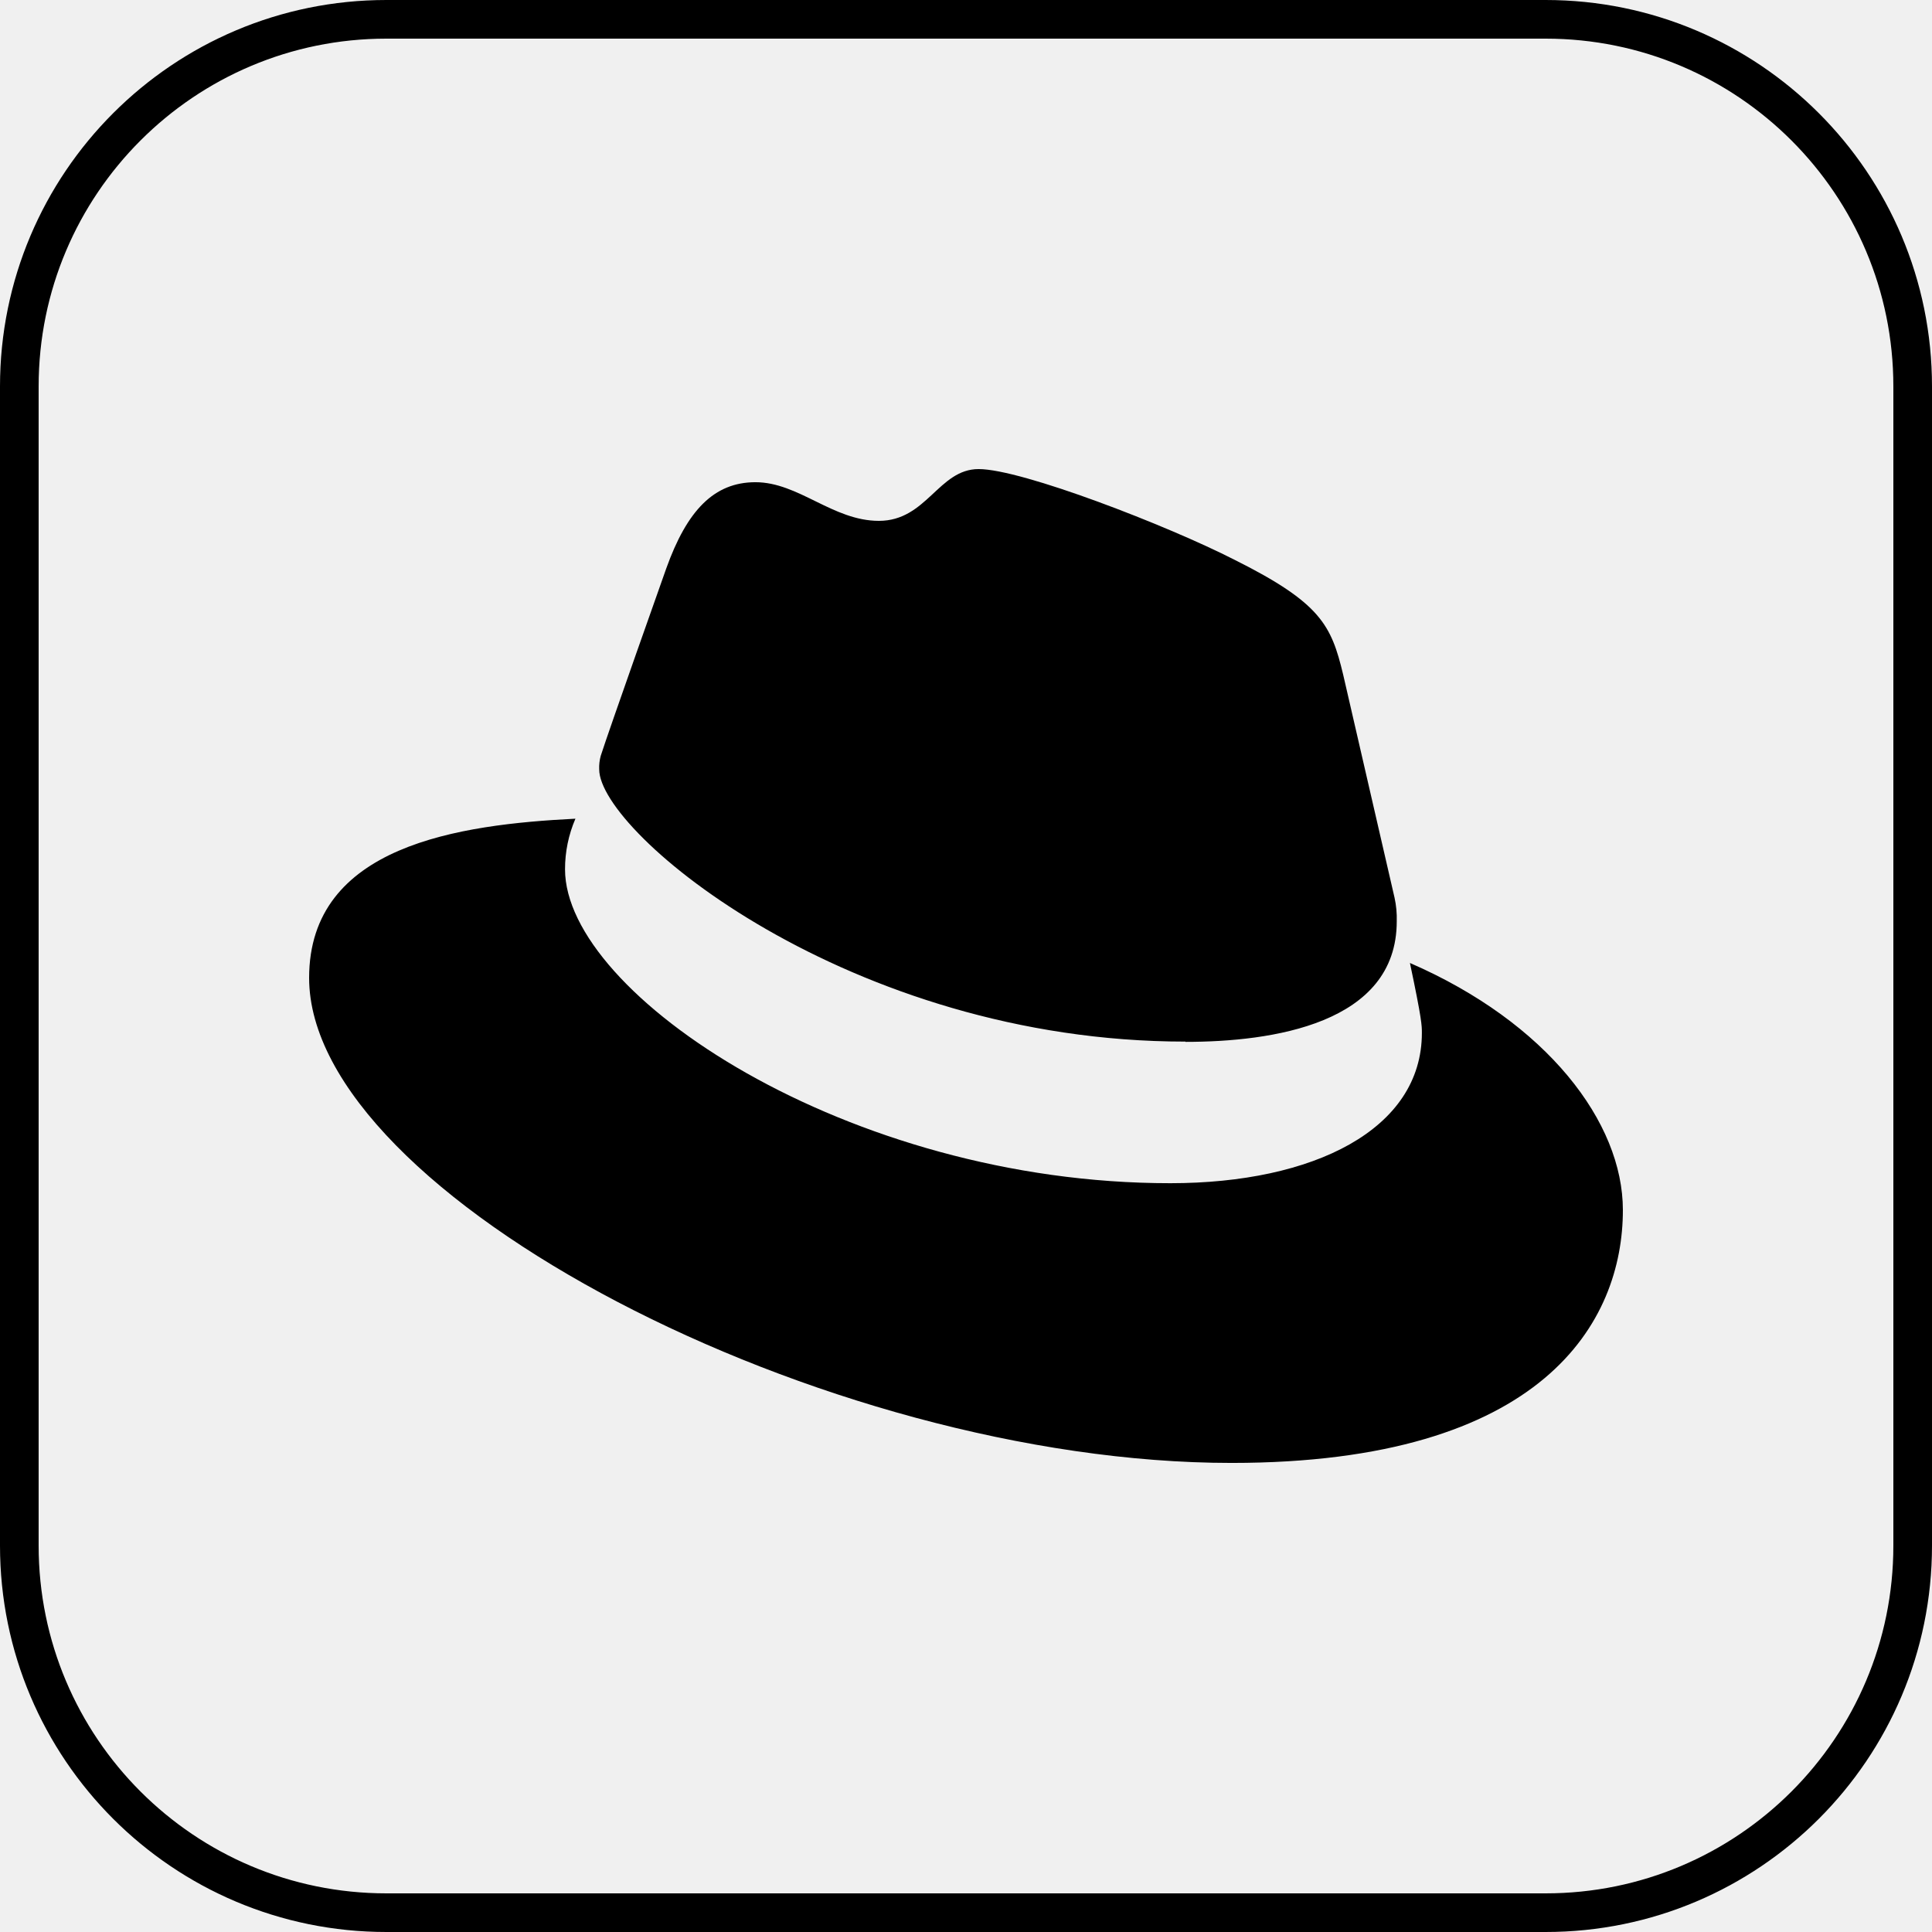
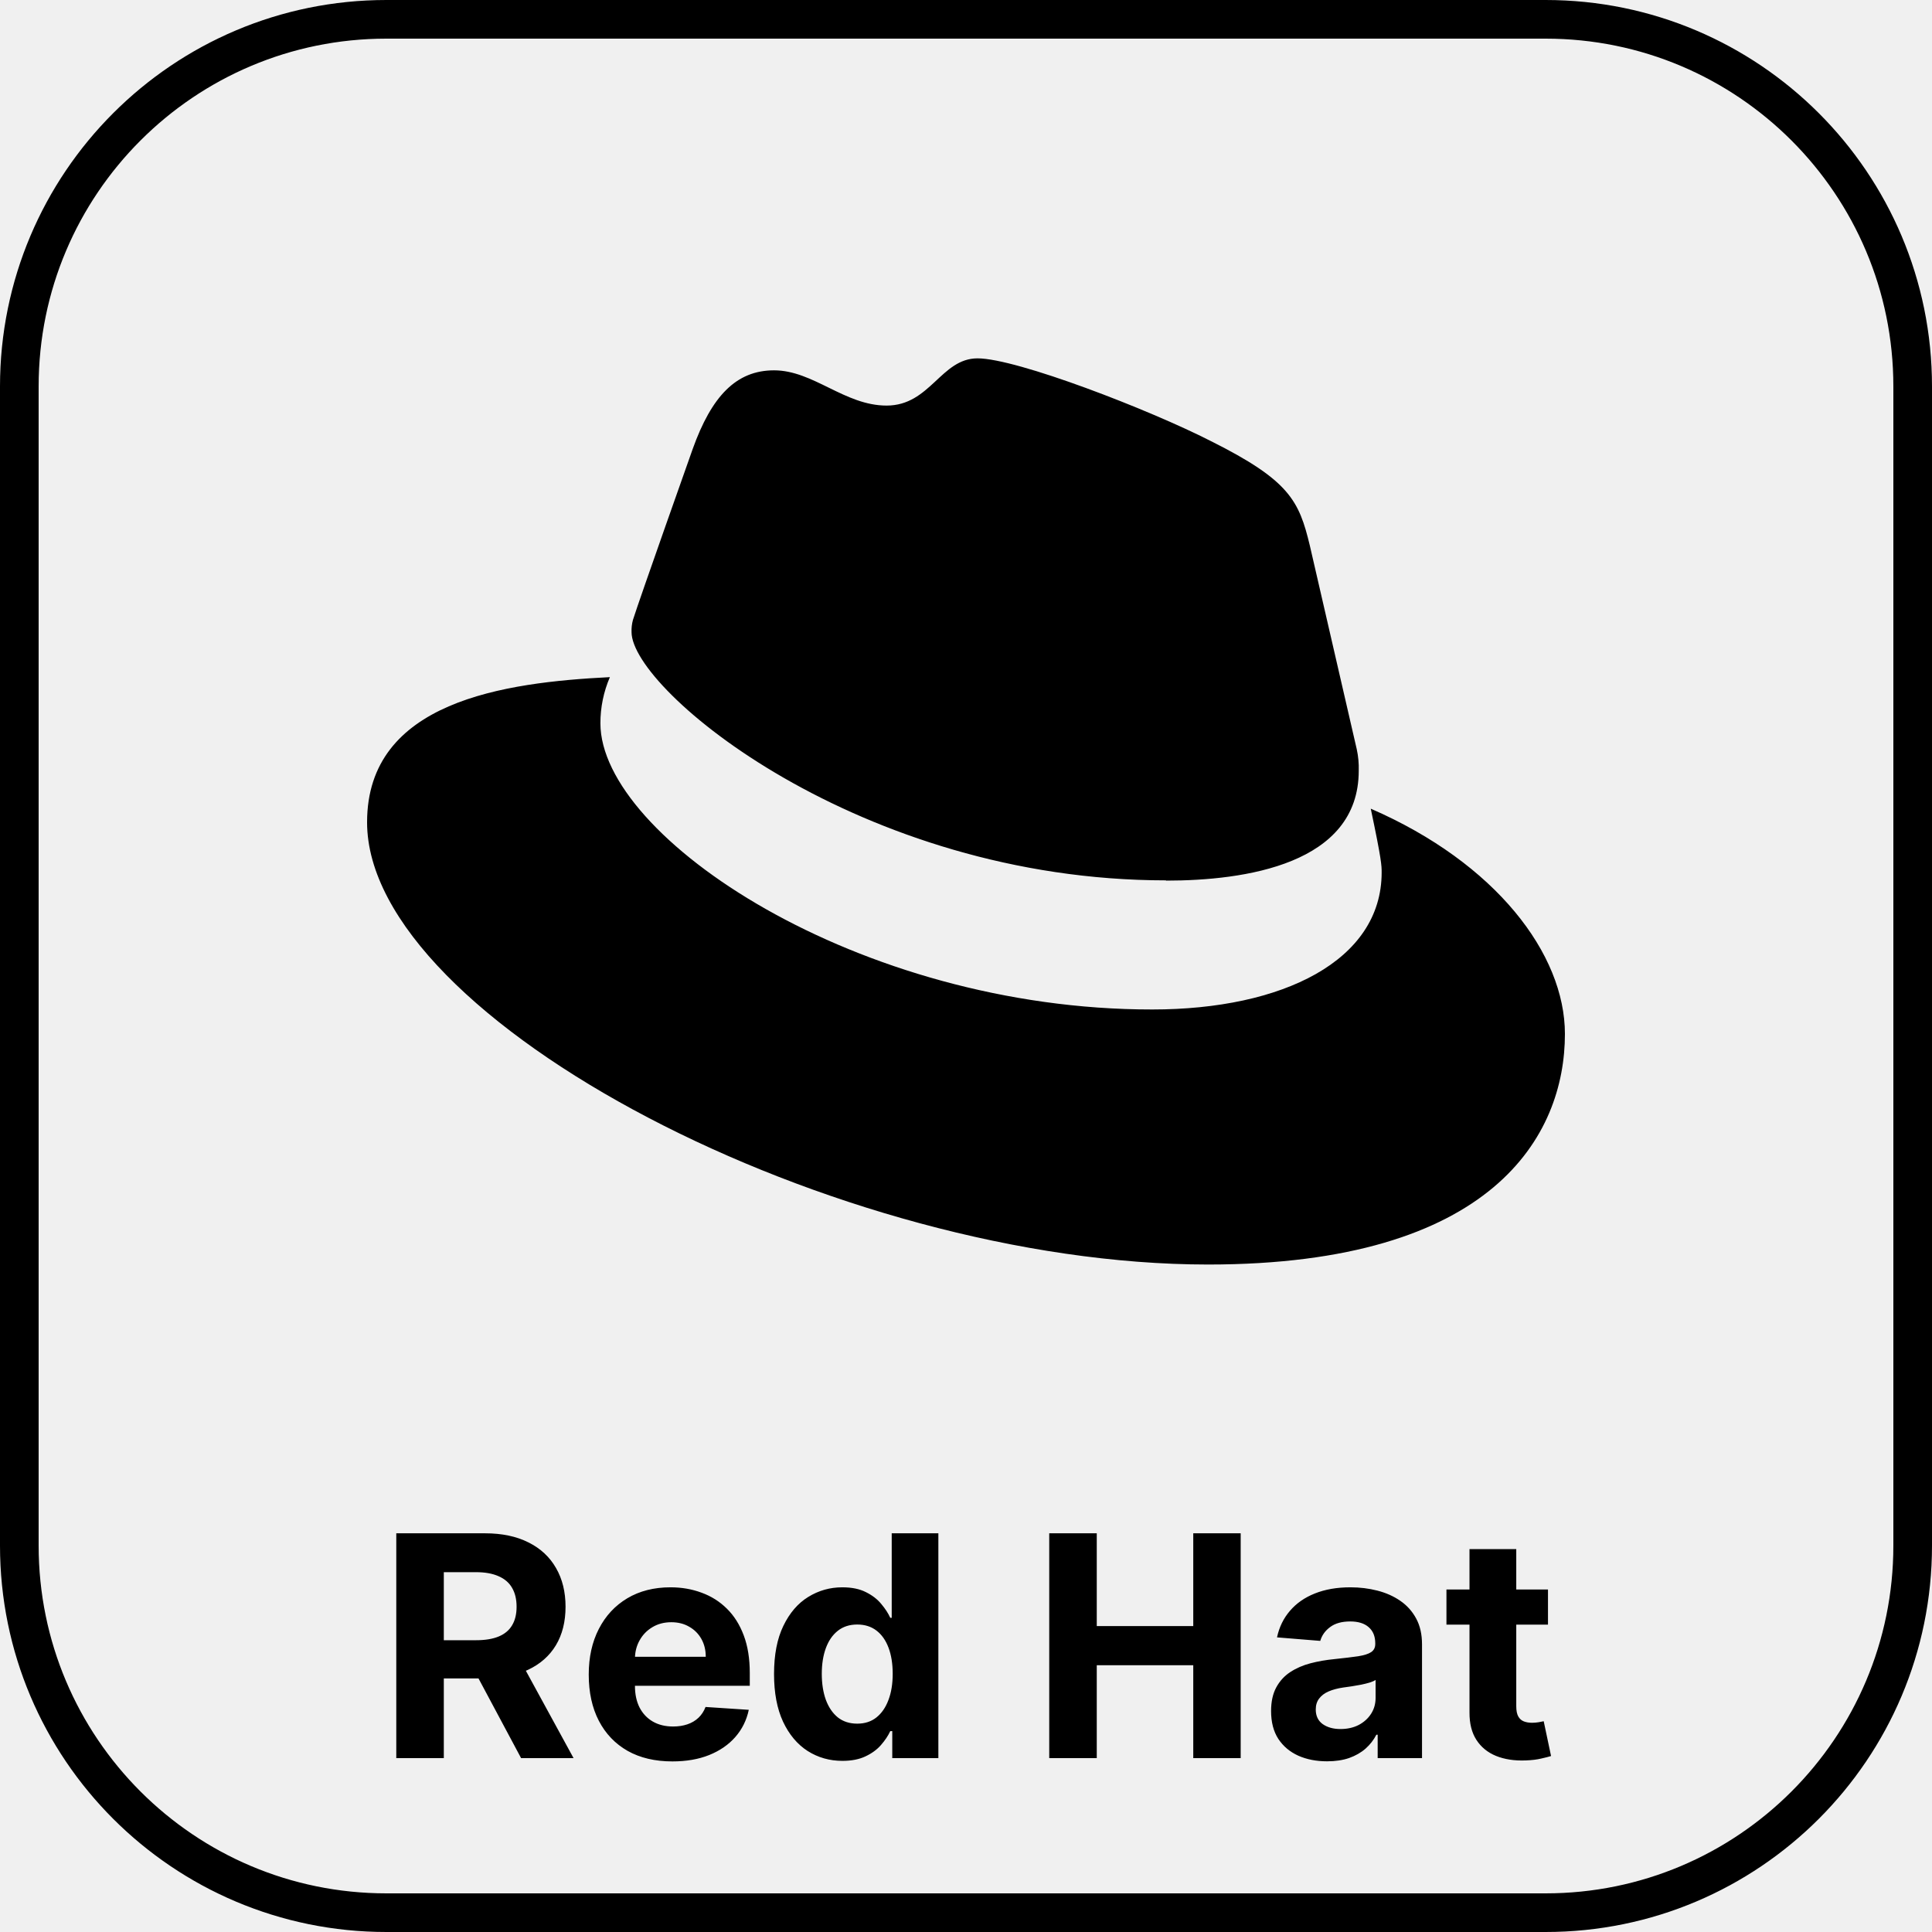
<svg xmlns="http://www.w3.org/2000/svg" width="200" height="200" viewBox="0 0 200 200" fill="none">
  <g clip-path="url(#clip0_1_31)">
    <rect x="2" y="2" width="196" height="196" rx="38" stroke="black" stroke-width="4" />
-     <path d="M122.718 107.854C131.654 107.854 144.591 106.007 144.591 95.376C144.616 94.556 144.54 93.735 144.364 92.934L139.038 69.814C137.814 64.725 136.737 62.419 127.806 57.953C120.876 54.412 105.774 48.558 101.309 48.558C97.155 48.558 95.943 53.919 90.984 53.919C86.213 53.919 82.671 49.918 78.206 49.918C73.916 49.918 71.123 52.836 68.969 58.849C68.969 58.849 62.963 75.792 62.186 78.251C62.063 78.703 62.009 79.171 62.028 79.64C62.028 86.224 87.964 107.826 122.718 107.826M145.957 99.694C147.192 105.542 147.192 106.154 147.192 106.93C147.192 116.932 135.949 122.485 121.165 122.485C87.76 122.508 58.492 102.93 58.492 89.993C58.488 88.19 58.855 86.406 59.568 84.751C47.561 85.352 32 87.499 32 101.23C32 123.721 85.295 151.442 127.489 151.442C159.846 151.442 168 136.811 168 125.262C168 116.167 160.14 105.854 145.974 99.694" fill="black" />
+     <g clip-path="url(#clip1_1_31)">
+       <path d="M120.713 91.161C128.861 91.161 140.656 89.477 140.656 79.784C140.679 79.036 140.61 78.288 140.45 77.557L135.593 56.477C134.477 51.837 133.495 49.735 125.353 45.663C119.034 42.434 105.265 37.097 101.193 37.097C97.406 37.097 96.301 41.985 91.78 41.985C87.43 41.985 84.2 38.337 80.129 38.337C76.218 38.337 73.671 40.998 71.707 46.48C71.707 46.48 66.231 61.928 65.523 64.17C65.41 64.582 65.362 65.009 65.378 65.436C65.378 71.44 89.026 91.135 120.713 91.135M141.902 83.721C143.028 89.053 143.028 89.611 143.028 90.319C143.028 99.438 132.777 104.501 119.297 104.501C88.84 104.522 62.154 86.671 62.154 74.876C62.151 73.232 62.485 71.606 63.136 70.097C52.188 70.644 38 72.602 38 85.121C38 105.628 86.593 130.903 125.063 130.903C154.565 130.903 162 117.563 162 107.033C162 98.74 154.834 89.337 141.917 83.721" fill="black" />
+     </g>
+     <path d="M41.023 182V158.727H50.205C51.962 158.727 53.462 159.042 54.705 159.67C55.955 160.292 56.905 161.174 57.557 162.318C58.216 163.455 58.545 164.792 58.545 166.33C58.545 167.875 58.212 169.205 57.545 170.318C56.879 171.424 55.913 172.273 54.648 172.864C53.39 173.455 51.867 173.75 50.08 173.75H43.932V169.795H49.284C50.224 169.795 51.004 169.667 51.625 169.409C52.246 169.152 52.708 168.765 53.011 168.25C53.322 167.735 53.477 167.095 53.477 166.33C53.477 165.557 53.322 164.905 53.011 164.375C52.708 163.845 52.242 163.443 51.614 163.17C50.992 162.89 50.208 162.75 49.261 162.75H45.943V182H41.023ZM53.591 171.409L59.375 182H53.943L48.284 171.409H53.591ZM69.605 182.341C67.81 182.341 66.264 181.977 64.969 181.25C63.681 180.515 62.688 179.477 61.992 178.136C61.294 176.788 60.946 175.193 60.946 173.352C60.946 171.557 61.294 169.981 61.992 168.625C62.688 167.269 63.669 166.212 64.935 165.455C66.207 164.697 67.7 164.318 69.412 164.318C70.563 164.318 71.635 164.504 72.628 164.875C73.628 165.239 74.499 165.788 75.242 166.523C75.992 167.258 76.575 168.182 76.992 169.295C77.408 170.402 77.617 171.697 77.617 173.182V174.511H62.878V171.511H73.06C73.06 170.814 72.908 170.197 72.605 169.659C72.302 169.121 71.882 168.701 71.344 168.398C70.813 168.087 70.196 167.932 69.492 167.932C68.757 167.932 68.105 168.102 67.537 168.443C66.976 168.777 66.537 169.227 66.219 169.795C65.901 170.356 65.738 170.981 65.73 171.67V174.523C65.73 175.386 65.889 176.133 66.207 176.761C66.533 177.39 66.992 177.875 67.582 178.216C68.173 178.557 68.874 178.727 69.685 178.727C70.222 178.727 70.715 178.652 71.162 178.5C71.609 178.348 71.992 178.121 72.31 177.818C72.628 177.515 72.87 177.144 73.037 176.705L77.514 177C77.287 178.076 76.821 179.015 76.117 179.818C75.419 180.614 74.518 181.235 73.412 181.682C72.313 182.121 71.044 182.341 69.605 182.341ZM87.207 182.284C85.882 182.284 84.681 181.943 83.605 181.261C82.537 180.572 81.688 179.561 81.06 178.227C80.438 176.886 80.128 175.242 80.128 173.295C80.128 171.295 80.45 169.633 81.094 168.307C81.738 166.973 82.594 165.977 83.662 165.318C84.738 164.652 85.916 164.318 87.196 164.318C88.173 164.318 88.988 164.485 89.639 164.818C90.298 165.144 90.829 165.553 91.23 166.045C91.639 166.53 91.95 167.008 92.162 167.477H92.31V158.727H97.139V182H92.367V179.205H92.162C91.935 179.689 91.613 180.17 91.196 180.648C90.787 181.117 90.253 181.508 89.594 181.818C88.942 182.129 88.147 182.284 87.207 182.284ZM88.742 178.432C89.522 178.432 90.181 178.22 90.719 177.795C91.264 177.364 91.681 176.761 91.969 175.989C92.264 175.216 92.412 174.311 92.412 173.273C92.412 172.235 92.268 171.333 91.98 170.568C91.692 169.803 91.276 169.212 90.73 168.795C90.185 168.379 89.522 168.17 88.742 168.17C87.946 168.17 87.276 168.386 86.73 168.818C86.185 169.25 85.772 169.848 85.492 170.614C85.211 171.379 85.071 172.265 85.071 173.273C85.071 174.288 85.211 175.186 85.492 175.966C85.779 176.739 86.192 177.345 86.73 177.784C87.276 178.216 87.946 178.432 88.742 178.432ZM108.616 182V158.727H113.537V168.33H123.526V158.727H128.435V182H123.526V172.386H113.537V182H108.616ZM137.378 182.33C136.264 182.33 135.272 182.136 134.401 181.75C133.529 181.356 132.84 180.777 132.332 180.011C131.832 179.239 131.582 178.277 131.582 177.125C131.582 176.155 131.76 175.341 132.116 174.682C132.473 174.023 132.957 173.492 133.571 173.091C134.185 172.689 134.882 172.386 135.662 172.182C136.45 171.977 137.276 171.833 138.139 171.75C139.154 171.644 139.973 171.545 140.594 171.455C141.215 171.356 141.666 171.212 141.946 171.023C142.226 170.833 142.366 170.553 142.366 170.182V170.114C142.366 169.394 142.139 168.837 141.685 168.443C141.238 168.049 140.601 167.852 139.776 167.852C138.904 167.852 138.211 168.045 137.696 168.432C137.181 168.811 136.84 169.288 136.673 169.864L132.196 169.5C132.423 168.439 132.87 167.523 133.537 166.75C134.204 165.97 135.063 165.371 136.116 164.955C137.177 164.53 138.404 164.318 139.798 164.318C140.768 164.318 141.696 164.432 142.582 164.659C143.476 164.886 144.268 165.239 144.957 165.716C145.654 166.193 146.204 166.807 146.605 167.557C147.007 168.299 147.207 169.189 147.207 170.227V182H142.616V179.58H142.48C142.2 180.125 141.825 180.606 141.355 181.023C140.885 181.432 140.321 181.754 139.662 181.989C139.003 182.216 138.241 182.33 137.378 182.33ZM138.764 178.989C139.476 178.989 140.105 178.848 140.651 178.568C141.196 178.28 141.624 177.894 141.935 177.409C142.245 176.924 142.401 176.375 142.401 175.761V173.909C142.249 174.008 142.041 174.098 141.776 174.182C141.518 174.258 141.226 174.33 140.901 174.398C140.575 174.458 140.249 174.515 139.923 174.568C139.598 174.614 139.302 174.655 139.037 174.693C138.469 174.777 137.973 174.909 137.548 175.091C137.124 175.273 136.795 175.519 136.56 175.83C136.325 176.133 136.207 176.511 136.207 176.966C136.207 177.625 136.446 178.129 136.923 178.477C137.408 178.818 138.022 178.989 138.764 178.989ZM160.247 164.545V168.182H149.736V164.545H160.247ZM152.122 160.364H156.963V176.636C156.963 177.083 157.031 177.432 157.168 177.682C157.304 177.924 157.493 178.095 157.736 178.193C157.986 178.292 158.274 178.341 158.599 178.341C158.827 178.341 159.054 178.322 159.281 178.284C159.509 178.239 159.683 178.205 159.804 178.182L160.565 181.784C160.323 181.86 159.982 181.947 159.543 182.045C159.103 182.152 158.569 182.216 157.94 182.239C156.774 182.284 155.751 182.129 154.872 181.773C154.001 181.417 153.323 180.864 152.838 180.114C152.353 179.364 152.115 178.417 152.122 177.273V160.364Z" fill="black" />
  </g>
  <defs>
    <clipPath id="clip0_1_31">
      <rect width="200" height="200" fill="white" />
    </clipPath>
+     <clipPath id="clip1_1_31">
+       <rect width="124" height="124" fill="white" transform="translate(38 22)" />
+     </clipPath>
  </defs>
</svg>
